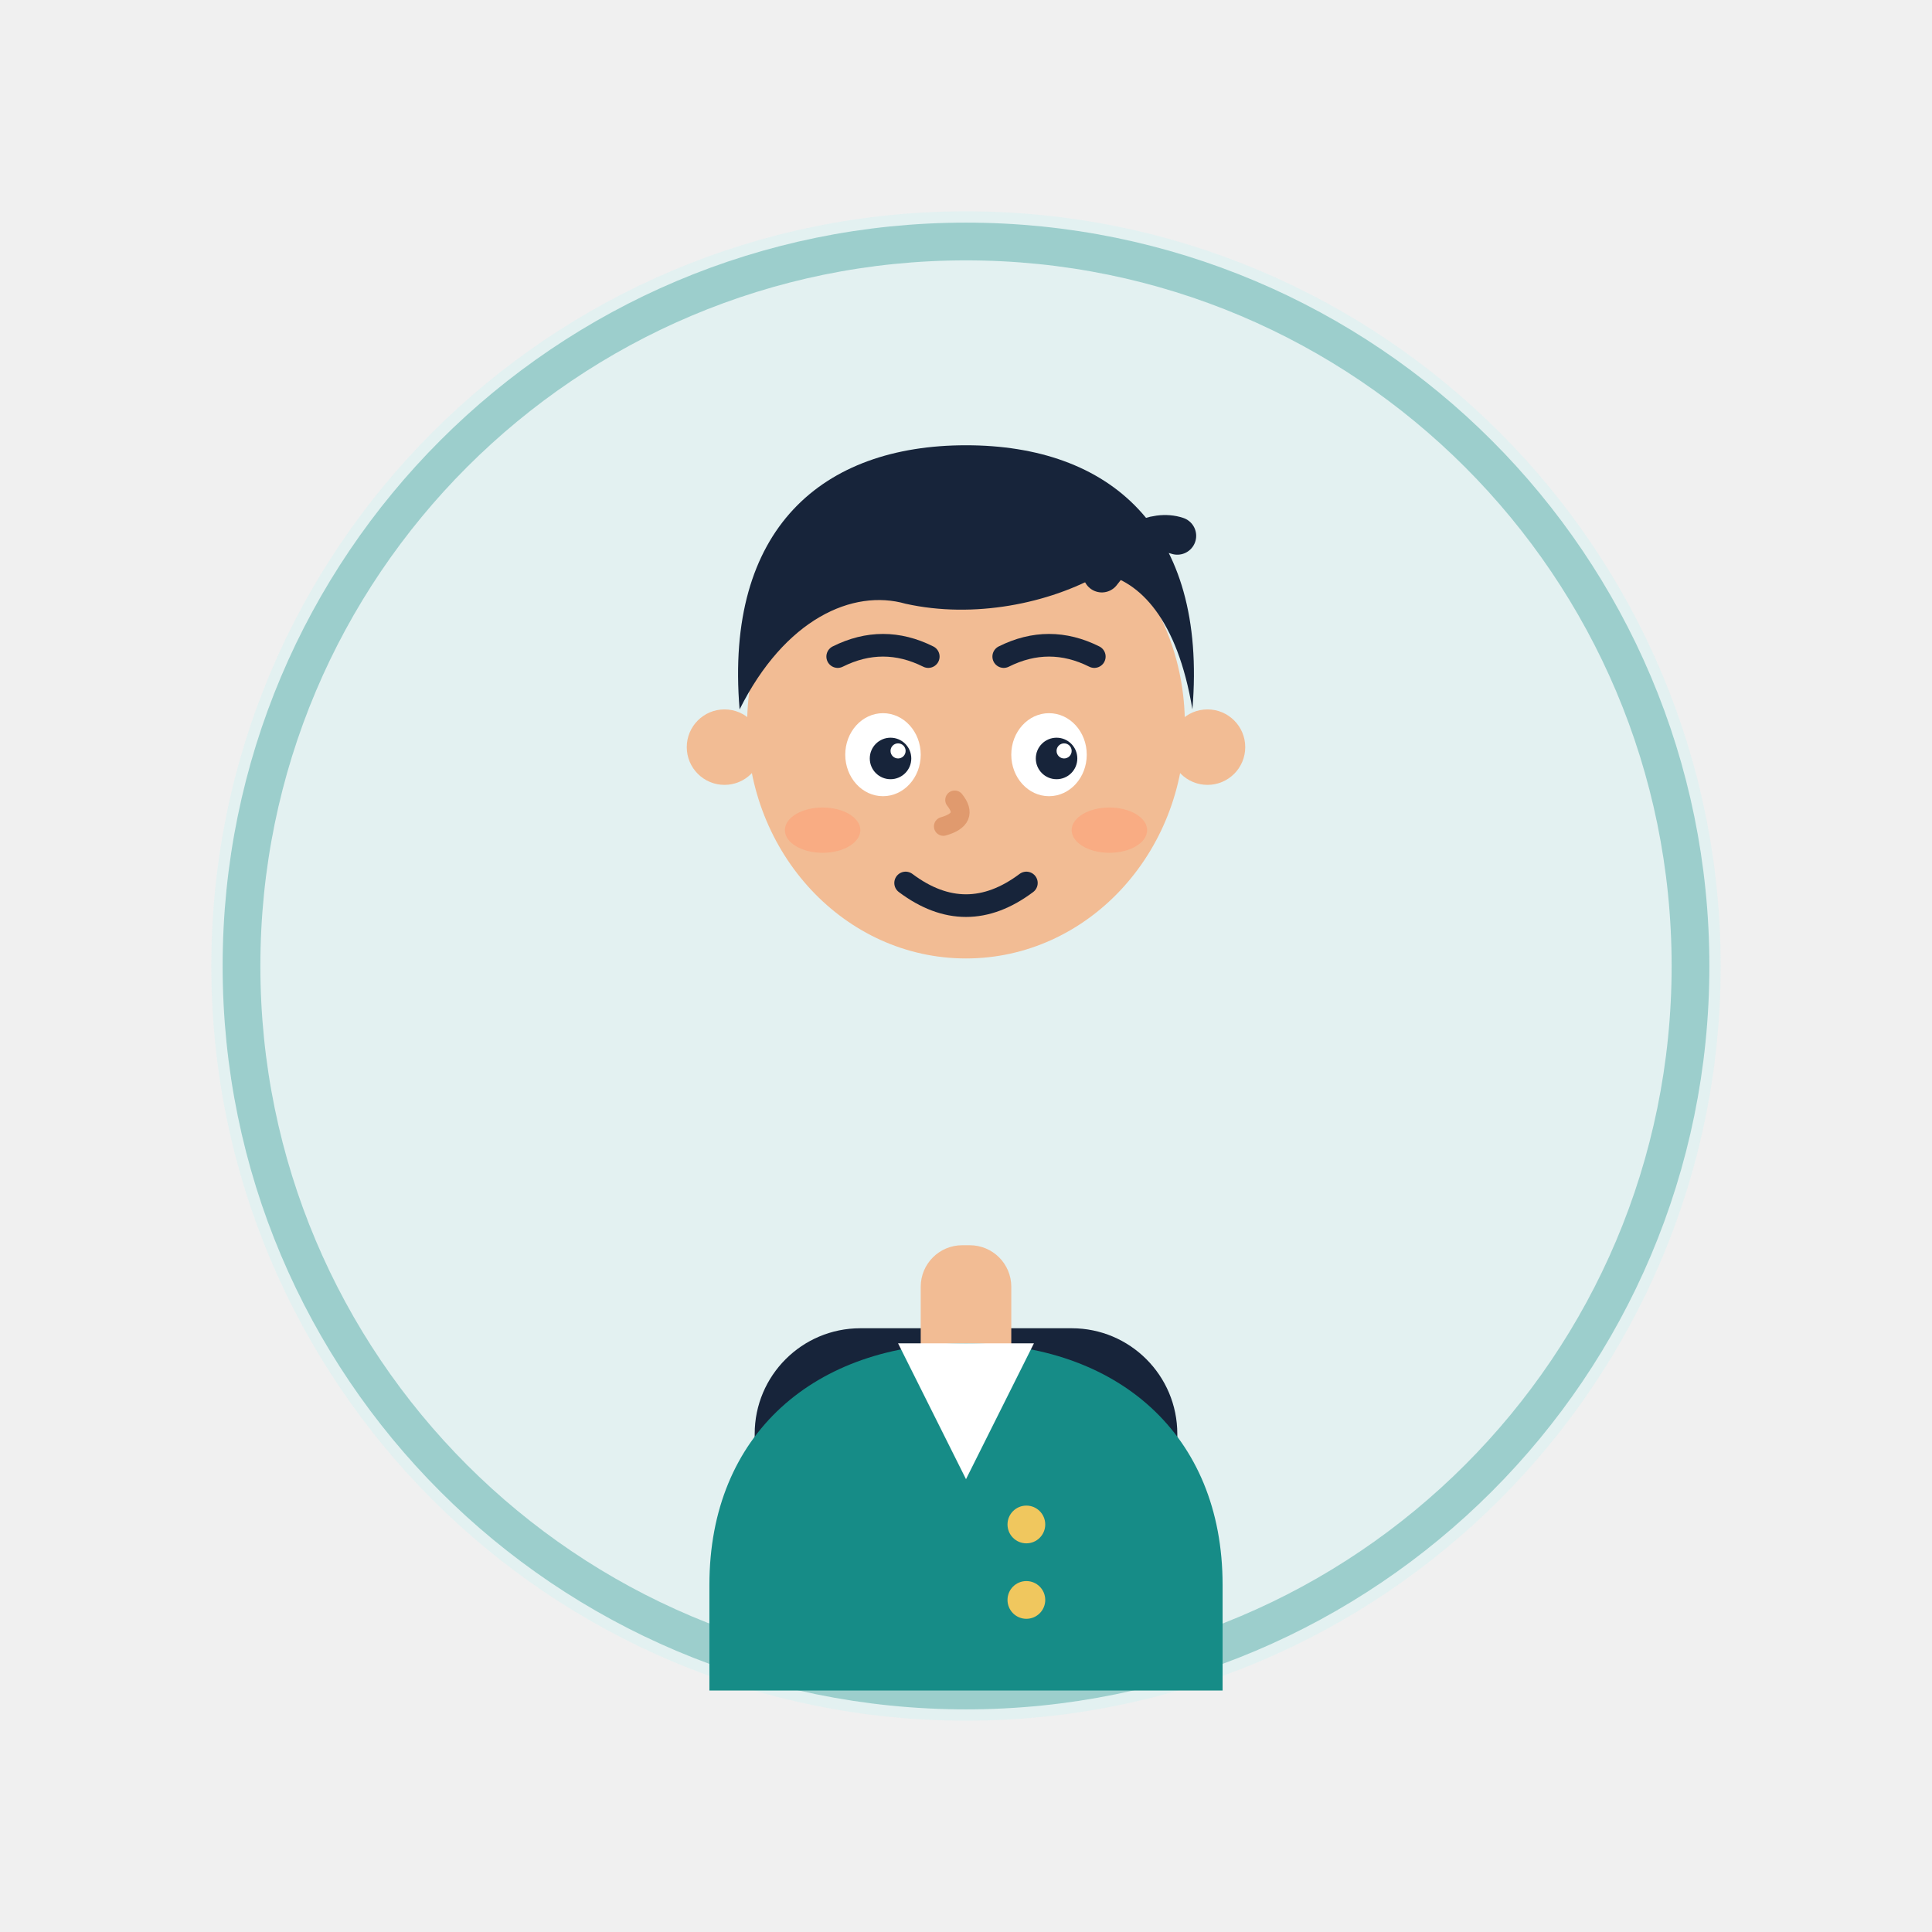
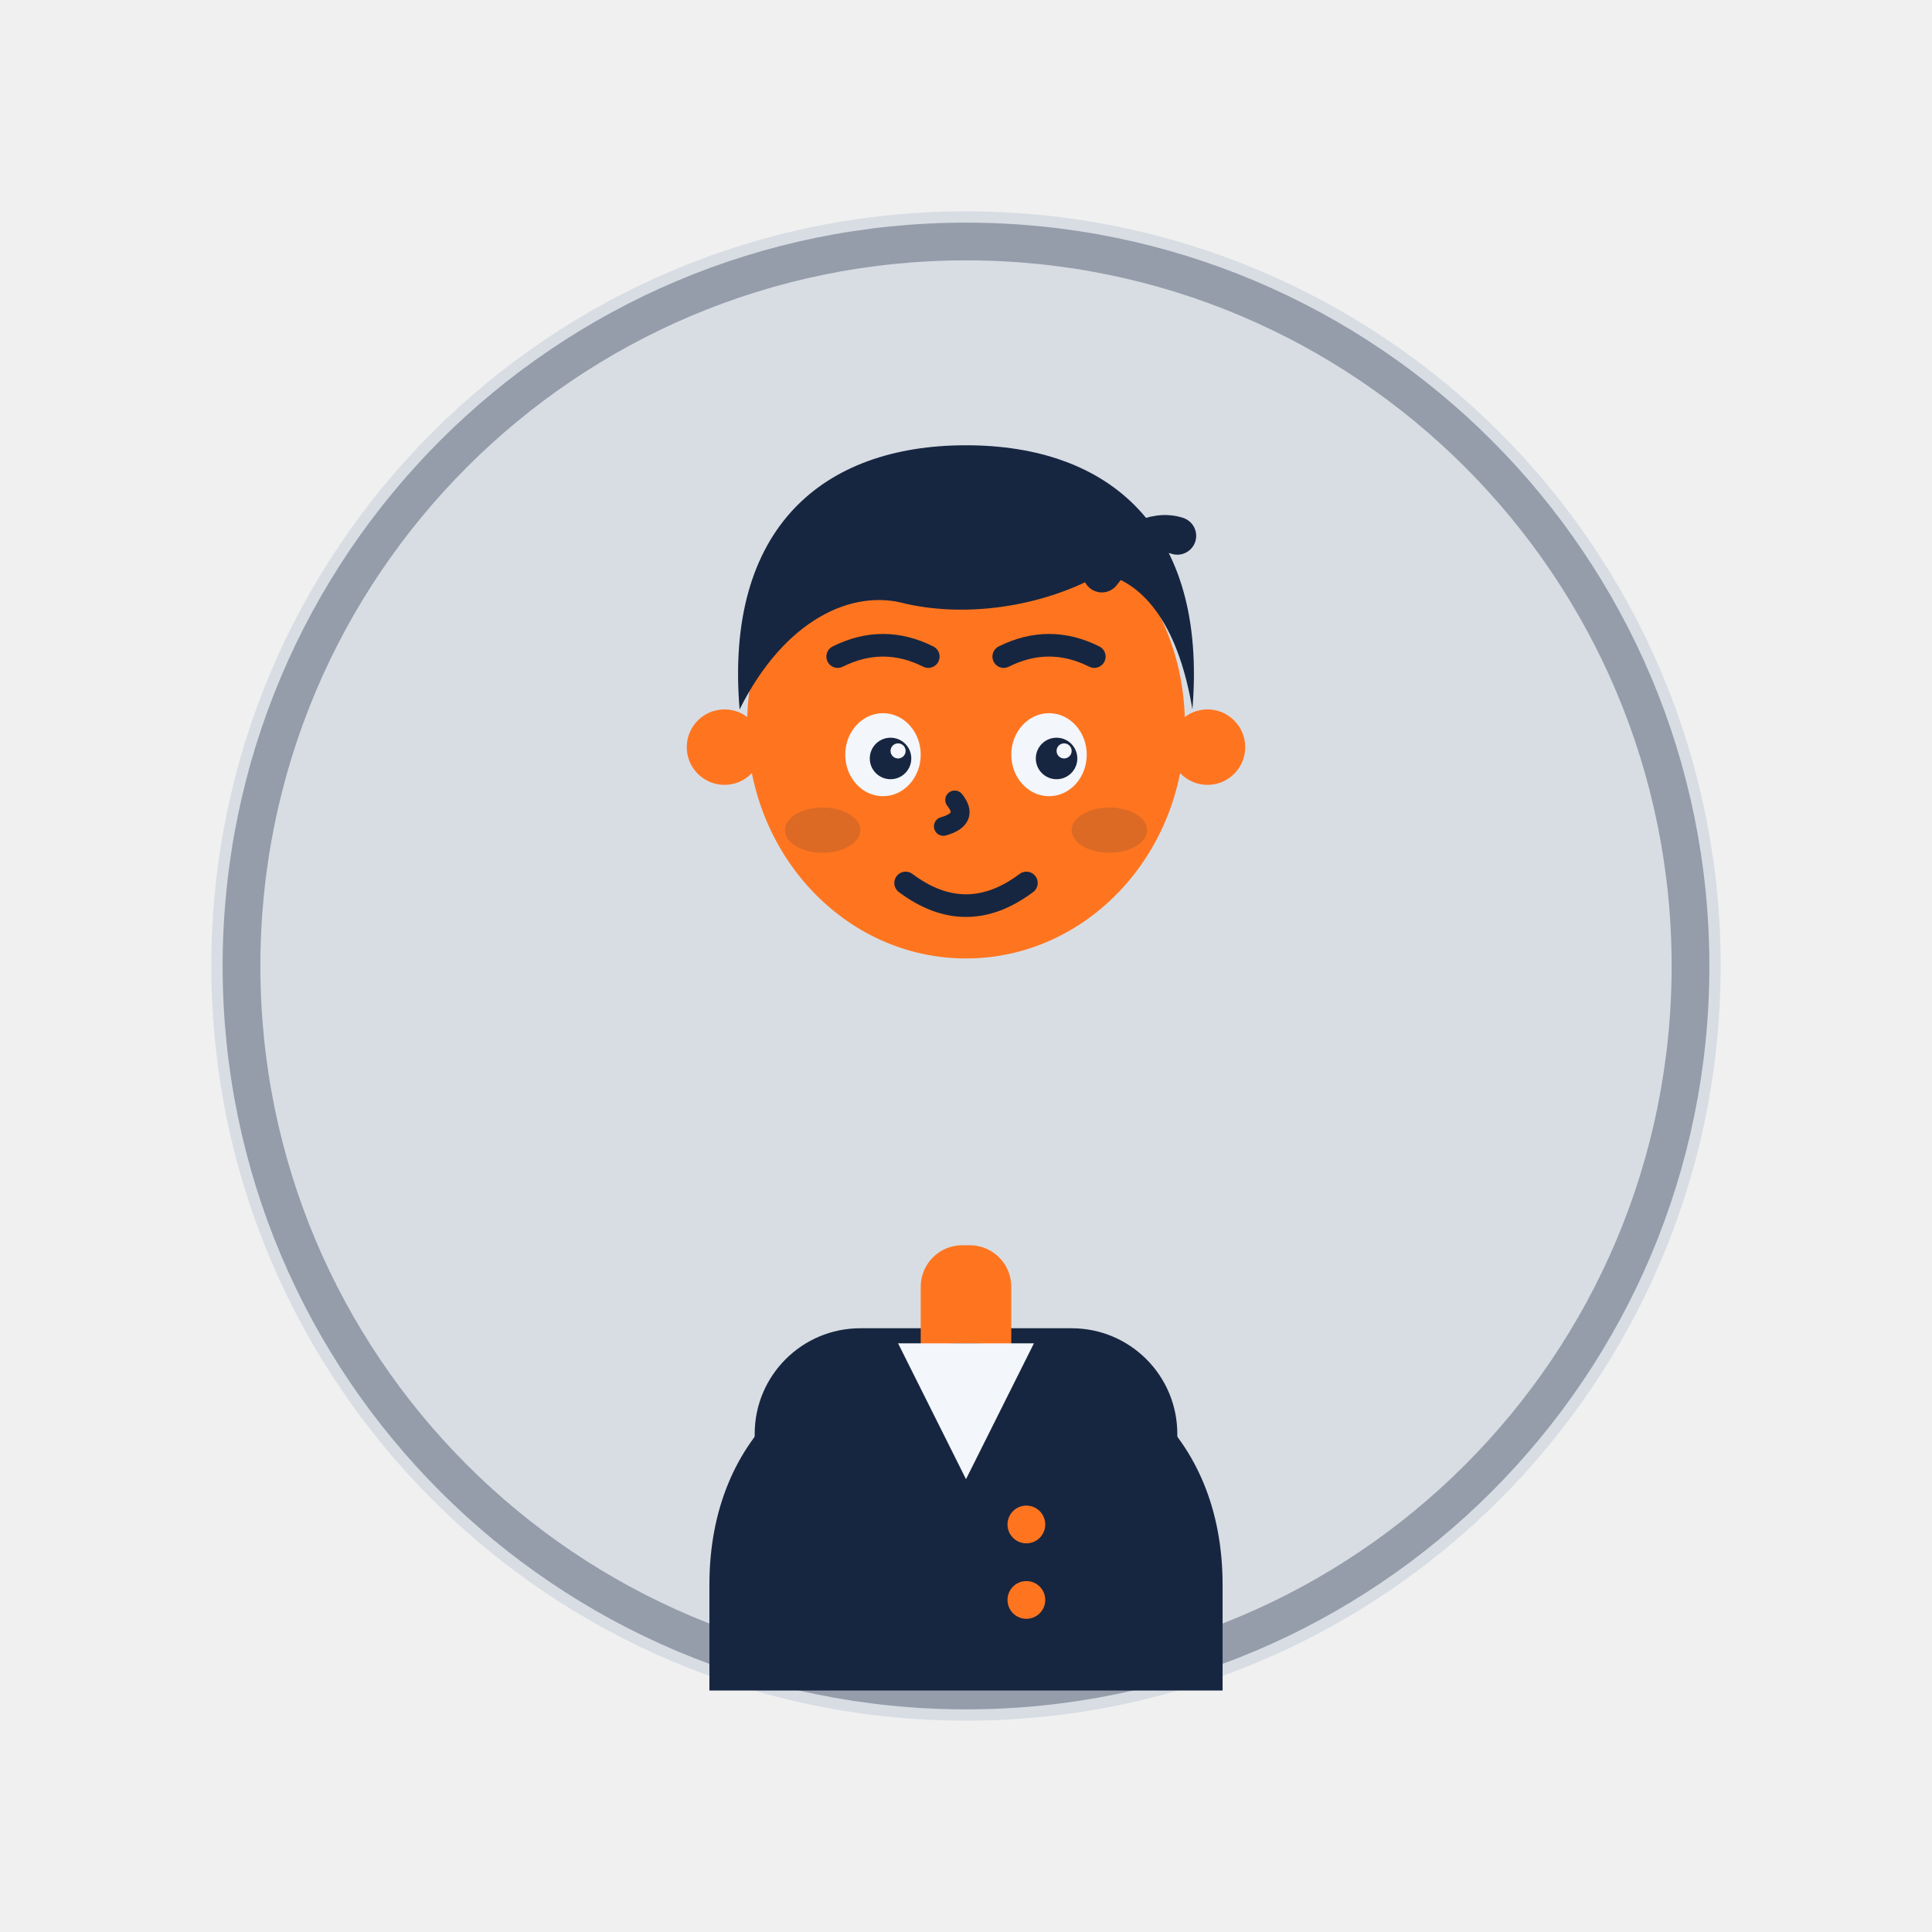
<svg xmlns="http://www.w3.org/2000/svg" viewBox="0 0 512 512" width="512" height="512" fill="none">
-   <circle cx="256" cy="256" r="200" fill="#FFFFFF" />
-   <circle cx="256" cy="256" r="200" fill="#168C87" fill-opacity="0.12" />
-   <circle cx="256" cy="256" r="192" fill="none" stroke="#168C87" stroke-width="10" opacity="0.35" />
-   <rect x="200" y="352" width="112" height="80" rx="28" fill="#17243A" />
-   <rect x="244" y="330" width="24" height="40" rx="11" fill="#F2BC94" />
-   <path d="M188 420 C188 380 216 356 256 356 C296 356 324 380 324 420 L324 448 L188 448 Z" fill="#168C87" />
-   <path d="M238 356 L256 392 L274 356 Z" fill="#FFFFFF" />
-   <circle cx="272" cy="404" r="5" fill="#F0C75E" />
-   <circle cx="272" cy="424" r="5" fill="#F0C75E" />
-   <circle cx="192" cy="198" r="10" fill="#F2BC94" />
-   <circle cx="320" cy="198" r="10" fill="#F2BC94" />
-   <ellipse cx="256" cy="192" rx="58" ry="62" fill="#F2BC94" />
-   <path d="M196 188 C192 140 218 118 256 118 C294 118 320 140 316 188 C312 164 302 154 292 152 C278 160 258 164 240 160 C226 156 208 164 196 188 Z" fill="#17243A" />
-   <path d="M292 152 C298 144 306 140 312 142" stroke="#17243A" stroke-width="10" stroke-linecap="round" />
-   <path d="M222 174 Q234 168 246 174" stroke="#17243A" stroke-width="6" stroke-linecap="round" />
-   <path d="M266 174 Q278 168 290 174" stroke="#17243A" stroke-width="6" stroke-linecap="round" />
-   <ellipse cx="234" cy="200" rx="10" ry="11" fill="#FFFFFF" />
-   <ellipse cx="278" cy="200" rx="10" ry="11" fill="#FFFFFF" />
-   <circle cx="236" cy="201" r="5.5" fill="#17243A" />
-   <circle cx="280" cy="201" r="5.5" fill="#17243A" />
-   <circle cx="238" cy="199" r="2" fill="#FFFFFF" />
-   <circle cx="282" cy="199" r="2" fill="#FFFFFF" />
-   <path d="M253 212 Q257 217 250 219" stroke="#E09A6E" stroke-width="5" stroke-linecap="round" />
-   <path d="M240 234 Q256 246 272 234" stroke="#17243A" stroke-width="6" stroke-linecap="round" />
-   <ellipse cx="218" cy="220" rx="10" ry="6" fill="#FF9E75" opacity="0.55" />
-   <ellipse cx="294" cy="220" rx="10" ry="6" fill="#FF9E75" opacity="0.55" />
+   <circle cx="256" cy="256" r="200" fill="#f3f6fa" />
+   <circle cx="256" cy="256" r="200" fill="#172640" fill-opacity="0.12" />
+   <circle cx="256" cy="256" r="192" fill="none" stroke="#172640" stroke-width="10" opacity="0.35" />
+   <rect x="200" y="352" width="112" height="80" rx="28" fill="#172640" />
+   <rect x="244" y="330" width="24" height="40" rx="11" fill="#ff751f" />
+   <path d="M188 420 C188 380 216 356 256 356 C296 356 324 380 324 420 L324 448 L188 448 Z" fill="#172640" />
+   <path d="M238 356 L256 392 L274 356 Z" fill="#f3f6fa" />
+   <circle cx="272" cy="404" r="5" fill="#ff751f" />
+   <circle cx="272" cy="424" r="5" fill="#ff751f" />
+   <circle cx="192" cy="198" r="10" fill="#ff751f" />
+   <circle cx="320" cy="198" r="10" fill="#ff751f" />
+   <ellipse cx="256" cy="192" rx="58" ry="62" fill="#ff751f" />
+   <path d="M196 188 C192 140 218 118 256 118 C294 118 320 140 316 188 C312 164 302 154 292 152 C278 160 258 164 240 160 C226 156 208 164 196 188 Z" fill="#172640" />
+   <path d="M292 152 C298 144 306 140 312 142" stroke="#172640" stroke-width="10" stroke-linecap="round" />
+   <path d="M222 174 Q234 168 246 174" stroke="#172640" stroke-width="6" stroke-linecap="round" />
+   <path d="M266 174 Q278 168 290 174" stroke="#172640" stroke-width="6" stroke-linecap="round" />
+   <ellipse cx="234" cy="200" rx="10" ry="11" fill="#f3f6fa" />
+   <ellipse cx="278" cy="200" rx="10" ry="11" fill="#f3f6fa" />
+   <circle cx="236" cy="201" r="5.5" fill="#172640" />
+   <circle cx="280" cy="201" r="5.5" fill="#172640" />
+   <circle cx="238" cy="199" r="2" fill="#f3f6fa" />
+   <circle cx="282" cy="199" r="2" fill="#f3f6fa" />
+   <path d="M253 212 Q257 217 250 219" stroke="#172640" stroke-width="5" stroke-linecap="round" />
+   <path d="M240 234 Q256 246 272 234" stroke="#172640" stroke-width="6" stroke-linecap="round" />
+   <ellipse cx="218" cy="220" rx="10" ry="6" fill="#172640" opacity="0.15" />
+   <ellipse cx="294" cy="220" rx="10" ry="6" fill="#172640" opacity="0.15" />
</svg>
